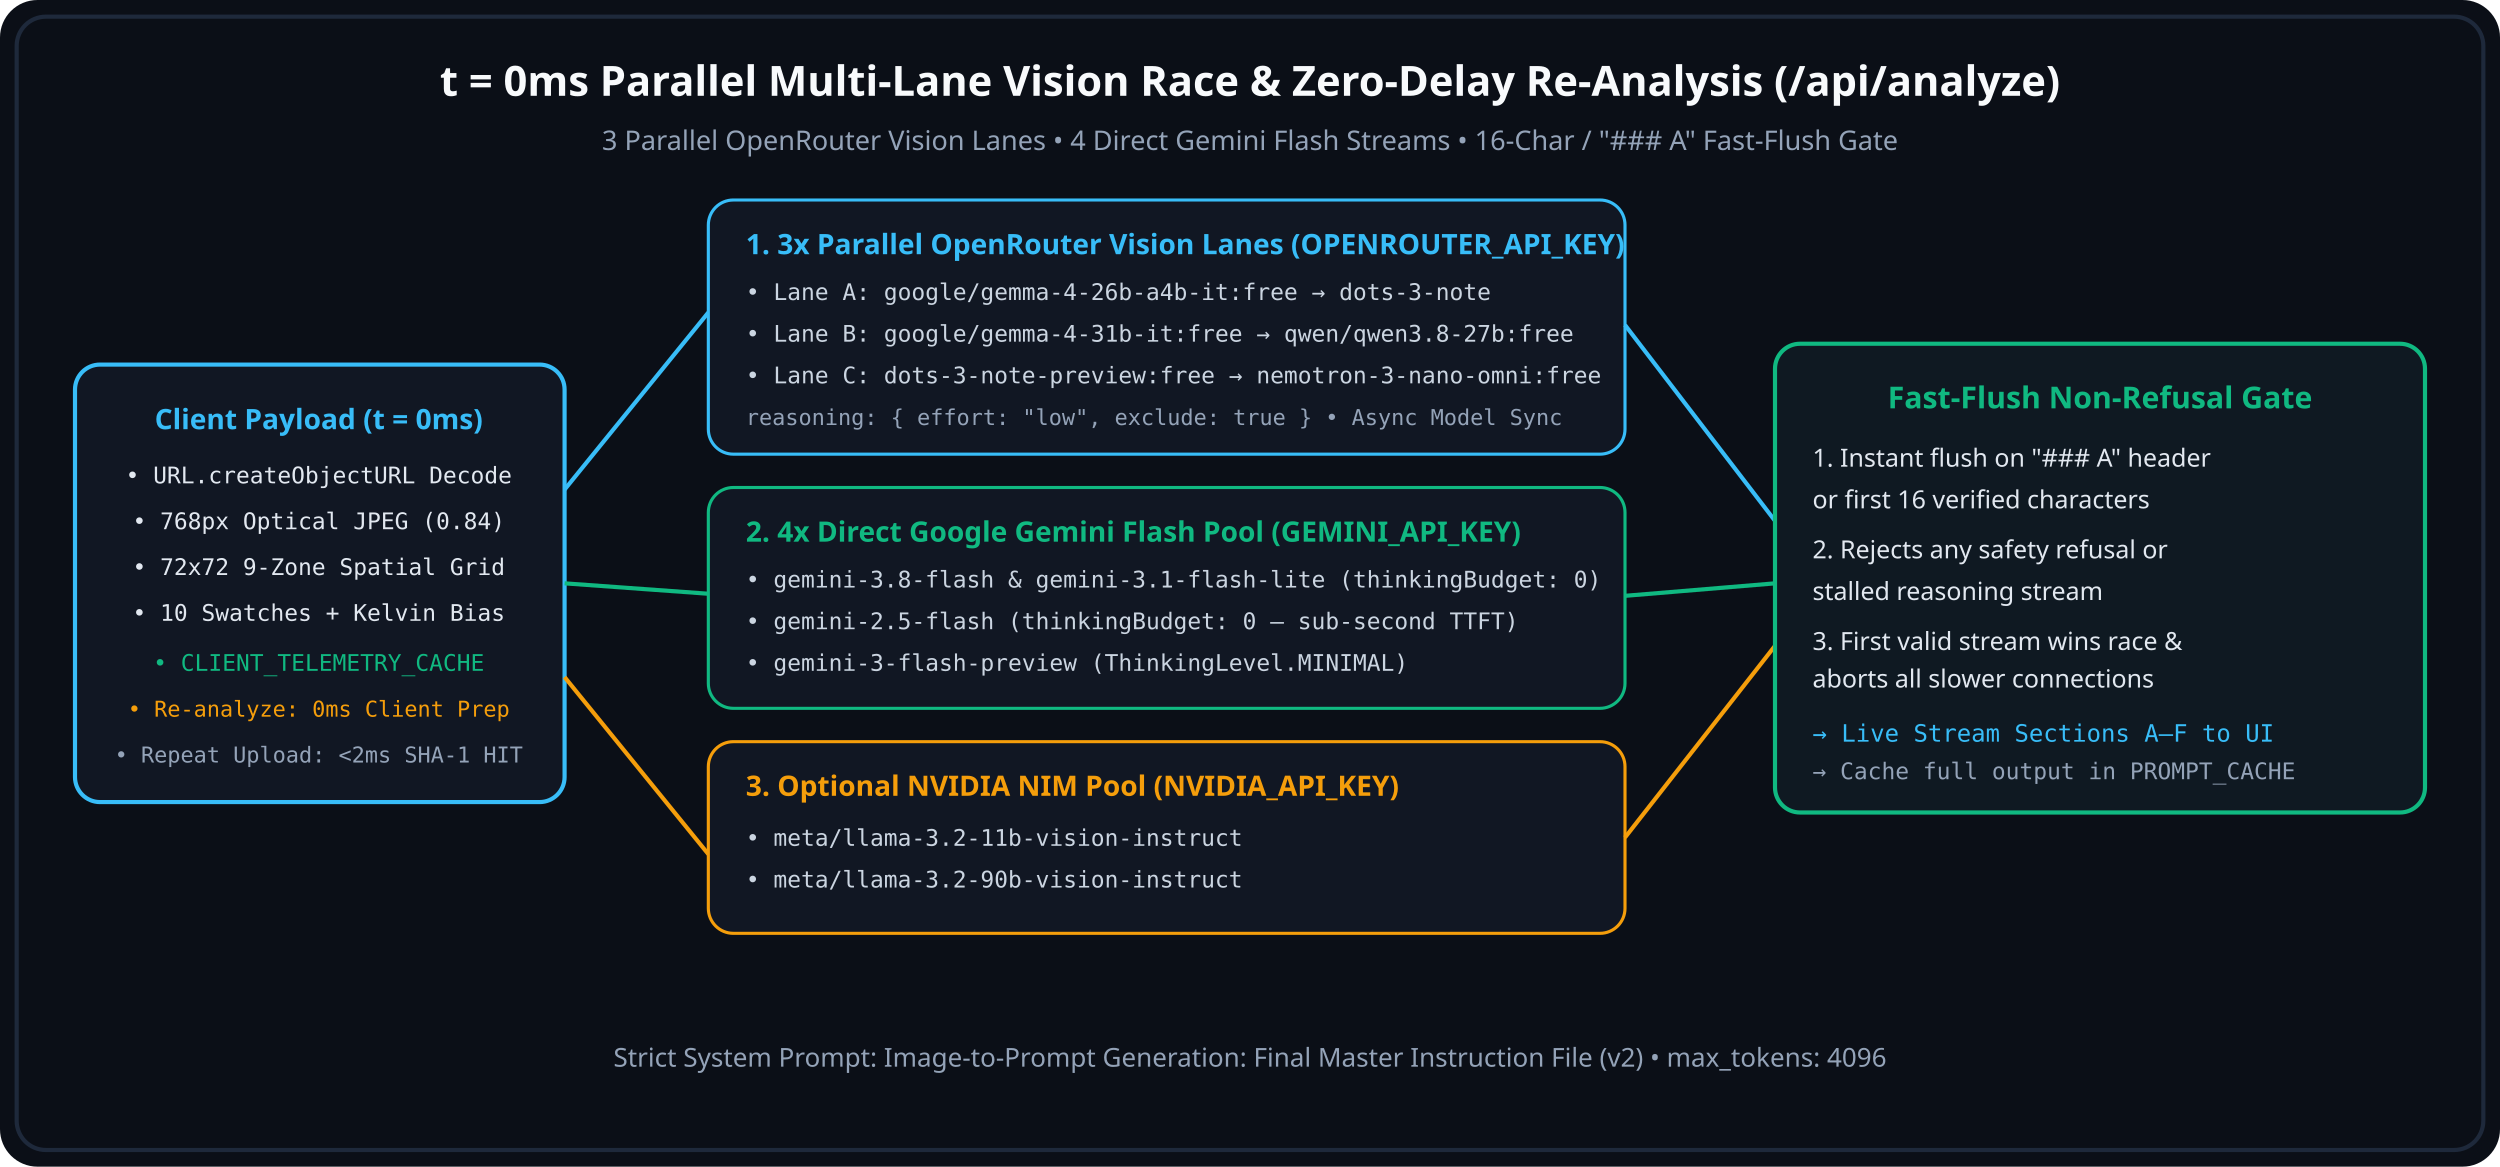
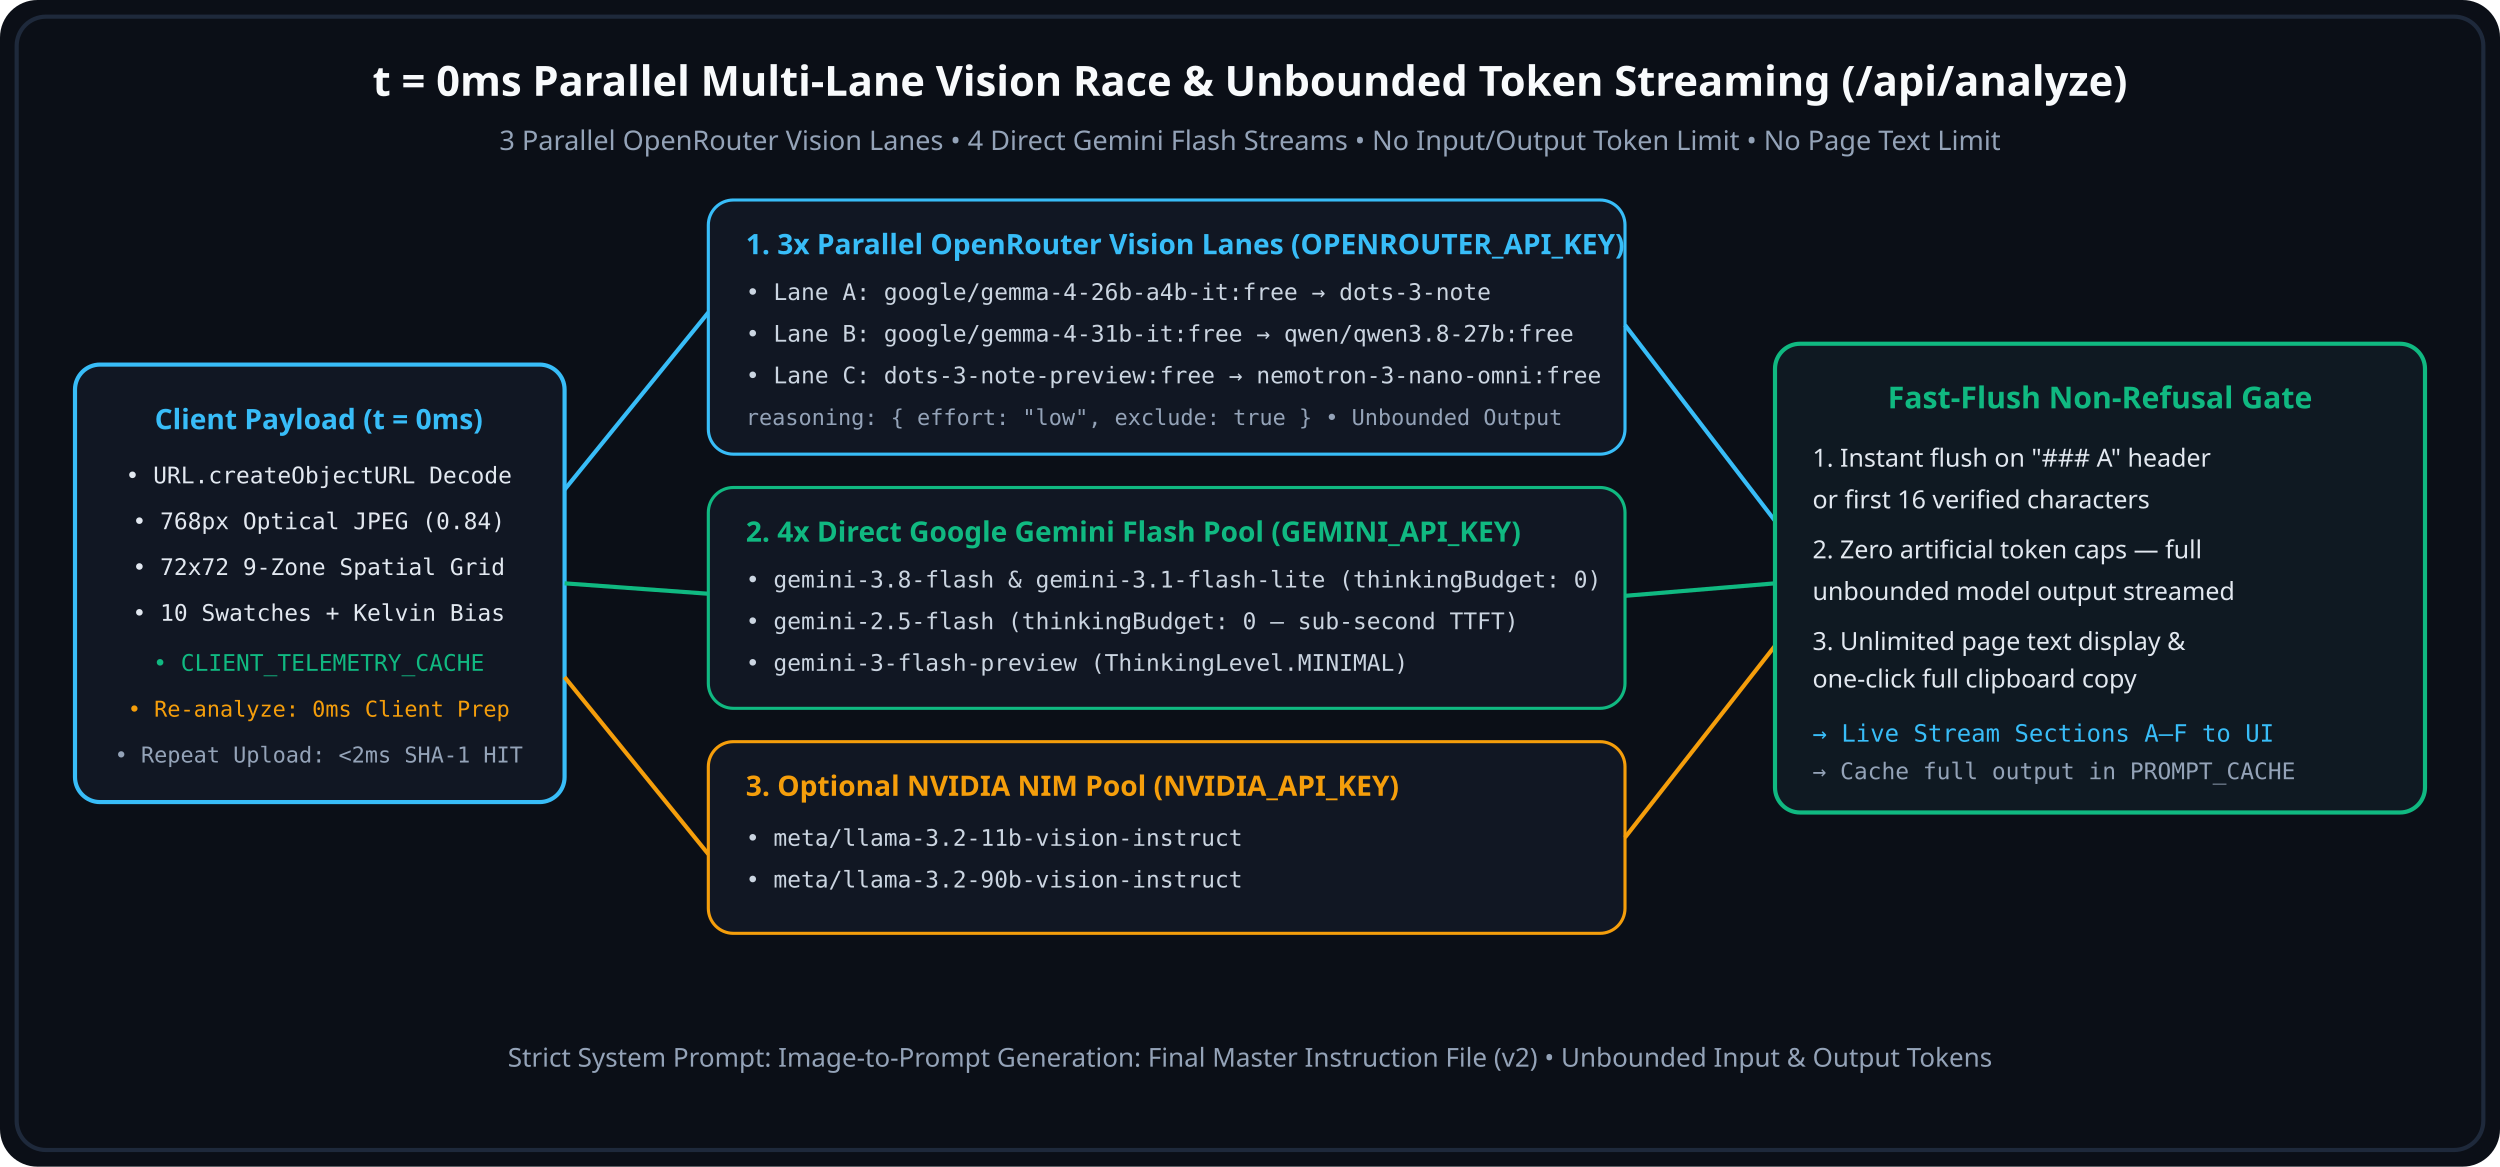
<svg xmlns="http://www.w3.org/2000/svg" viewBox="0 0 1200 560" fill="none">
  <rect width="1200" height="560" rx="18" fill="#0B0F17" />
  <rect x="8" y="8" width="1184" height="544" rx="14" stroke="#1E293B" stroke-width="2" />
-   <text x="600" y="46" text-anchor="middle" fill="#F8FAFC" font-family="sans-serif" font-size="20" font-weight="bold">t = 0ms Parallel Multi-Lane Vision Race &amp; Zero-Delay Re-Analysis (/api/analyze)</text>
-   <text x="600" y="72" text-anchor="middle" fill="#94A3B8" font-family="sans-serif" font-size="13">3 Parallel OpenRouter Vision Lanes • 4 Direct Gemini Flash Streams • 16-Char / "### A" Fast-Flush Gate</text>
+   <text x="600" y="46" text-anchor="middle" fill="#F8FAFC" font-family="sans-serif" font-size="20" font-weight="bold">t = 0ms Parallel Multi-Lane Vision Race &amp; Unbounded Token Streaming (/api/analyze)</text>
+   <text x="600" y="72" text-anchor="middle" fill="#94A3B8" font-family="sans-serif" font-size="13">3 Parallel OpenRouter Vision Lanes • 4 Direct Gemini Flash Streams • No Input/Output Token Limit • No Page Text Limit</text>
  <rect x="36" y="175" width="235" height="210" rx="12" fill="#111723" stroke="#38BDF8" stroke-width="2" />
  <text x="153" y="206" text-anchor="middle" fill="#38BDF8" font-family="sans-serif" font-size="13.5" font-weight="bold">Client Payload (t = 0ms)</text>
  <text x="153" y="232" text-anchor="middle" fill="#E2E8F0" font-family="monospace" font-size="11">• URL.createObjectURL Decode</text>
  <text x="153" y="254" text-anchor="middle" fill="#E2E8F0" font-family="monospace" font-size="11">• 768px Optical JPEG (0.84)</text>
  <text x="153" y="276" text-anchor="middle" fill="#E2E8F0" font-family="monospace" font-size="11">• 72x72 9-Zone Spatial Grid</text>
  <text x="153" y="298" text-anchor="middle" fill="#E2E8F0" font-family="monospace" font-size="11">• 10 Swatches + Kelvin Bias</text>
  <text x="153" y="322" text-anchor="middle" fill="#10B981" font-family="monospace" font-size="11">• CLIENT_TELEMETRY_CACHE</text>
  <text x="153" y="344" text-anchor="middle" fill="#F59E0B" font-family="monospace" font-size="10.5">• Re-analyze: 0ms Client Prep</text>
  <text x="153" y="366" text-anchor="middle" fill="#94A3B8" font-family="monospace" font-size="10.5">• Repeat Upload: &lt;2ms SHA-1 HIT</text>
  <path d="M271 235 L340 150" stroke="#38BDF8" stroke-width="2" />
  <path d="M271 280 L340 285" stroke="#10B981" stroke-width="2" />
  <path d="M271 325 L340 410" stroke="#F59E0B" stroke-width="2" />
  <rect x="340" y="96" width="440" height="122" rx="12" fill="#111723" stroke="#38BDF8" stroke-width="1.5" />
  <text x="358" y="122" fill="#38BDF8" font-family="sans-serif" font-size="13.5" font-weight="bold">1. 3x Parallel OpenRouter Vision Lanes (OPENROUTER_API_KEY)</text>
  <text x="358" y="144" fill="#CBD5E1" font-family="monospace" font-size="11">• Lane A: google/gemma-4-26b-a4b-it:free → dots-3-note</text>
  <text x="358" y="164" fill="#CBD5E1" font-family="monospace" font-size="11">• Lane B: google/gemma-4-31b-it:free → qwen/qwen3.8-27b:free</text>
  <text x="358" y="184" fill="#CBD5E1" font-family="monospace" font-size="11">• Lane C: dots-3-note-preview:free → nemotron-3-nano-omni:free</text>
-   <text x="358" y="204" fill="#94A3B8" font-family="monospace" font-size="10.5">  reasoning: { effort: "low", exclude: true } • Async Model Sync</text>
+   <text x="358" y="204" fill="#94A3B8" font-family="monospace" font-size="10.5">  reasoning: { effort: "low", exclude: true } • Unbounded Output</text>
  <rect x="340" y="234" width="440" height="106" rx="12" fill="#111723" stroke="#10B981" stroke-width="1.5" />
  <text x="358" y="260" fill="#10B981" font-family="sans-serif" font-size="13.5" font-weight="bold">2. 4x Direct Google Gemini Flash Pool (GEMINI_API_KEY)</text>
  <text x="358" y="282" fill="#CBD5E1" font-family="monospace" font-size="11">• gemini-3.8-flash &amp; gemini-3.1-flash-lite (thinkingBudget: 0)</text>
  <text x="358" y="302" fill="#CBD5E1" font-family="monospace" font-size="11">• gemini-2.5-flash (thinkingBudget: 0 — sub-second TTFT)</text>
  <text x="358" y="322" fill="#CBD5E1" font-family="monospace" font-size="11">• gemini-3-flash-preview (ThinkingLevel.MINIMAL)</text>
  <rect x="340" y="356" width="440" height="92" rx="12" fill="#111723" stroke="#F59E0B" stroke-width="1.5" />
  <text x="358" y="382" fill="#F59E0B" font-family="sans-serif" font-size="13.5" font-weight="bold">3. Optional NVIDIA NIM Pool (NVIDIA_API_KEY)</text>
  <text x="358" y="406" fill="#CBD5E1" font-family="monospace" font-size="11">• meta/llama-3.2-11b-vision-instruct</text>
  <text x="358" y="426" fill="#CBD5E1" font-family="monospace" font-size="11">• meta/llama-3.2-90b-vision-instruct</text>
  <path d="M780 156 L852 250" stroke="#38BDF8" stroke-width="2" />
  <path d="M780 286 L852 280" stroke="#10B981" stroke-width="2" />
  <path d="M780 402 L852 310" stroke="#F59E0B" stroke-width="2" />
  <rect x="852" y="165" width="312" height="225" rx="12" fill="#0F1922" stroke="#10B981" stroke-width="2" />
  <text x="1008" y="196" text-anchor="middle" fill="#10B981" font-family="sans-serif" font-size="14.5" font-weight="bold">Fast-Flush Non-Refusal Gate</text>
  <text x="870" y="224" fill="#E2E8F0" font-family="sans-serif" font-size="12">1. Instant flush on "### A" header</text>
  <text x="870" y="244" fill="#E2E8F0" font-family="sans-serif" font-size="12">   or first 16 verified characters</text>
-   <text x="870" y="268" fill="#E2E8F0" font-family="sans-serif" font-size="12">2. Rejects any safety refusal or</text>
-   <text x="870" y="288" fill="#E2E8F0" font-family="sans-serif" font-size="12">   stalled reasoning stream</text>
-   <text x="870" y="312" fill="#E2E8F0" font-family="sans-serif" font-size="12">3. First valid stream wins race &amp;</text>
-   <text x="870" y="330" fill="#E2E8F0" font-family="sans-serif" font-size="12">   aborts all slower connections</text>
+   <text x="870" y="268" fill="#E2E8F0" font-family="sans-serif" font-size="12">2. Zero artificial token caps — full</text>
+   <text x="870" y="288" fill="#E2E8F0" font-family="sans-serif" font-size="12">   unbounded model output streamed</text>
+   <text x="870" y="312" fill="#E2E8F0" font-family="sans-serif" font-size="12">3. Unlimited page text display &amp;</text>
+   <text x="870" y="330" fill="#E2E8F0" font-family="sans-serif" font-size="12">   one-click full clipboard copy</text>
  <text x="870" y="356" fill="#38BDF8" font-family="monospace" font-size="11.5">→ Live Stream Sections A–F to UI</text>
  <text x="870" y="374" fill="#94A3B8" font-family="monospace" font-size="11">→ Cache full output in PROMPT_CACHE</text>
-   <text x="600" y="512" text-anchor="middle" fill="#94A3B8" font-family="sans-serif" font-size="12.5">Strict System Prompt: Image-to-Prompt Generation: Final Master Instruction File (v2) • max_tokens: 4096</text>
+   <text x="600" y="512" text-anchor="middle" fill="#94A3B8" font-family="sans-serif" font-size="12.5">Strict System Prompt: Image-to-Prompt Generation: Final Master Instruction File (v2) • Unbounded Input &amp; Output Tokens</text>
</svg>
